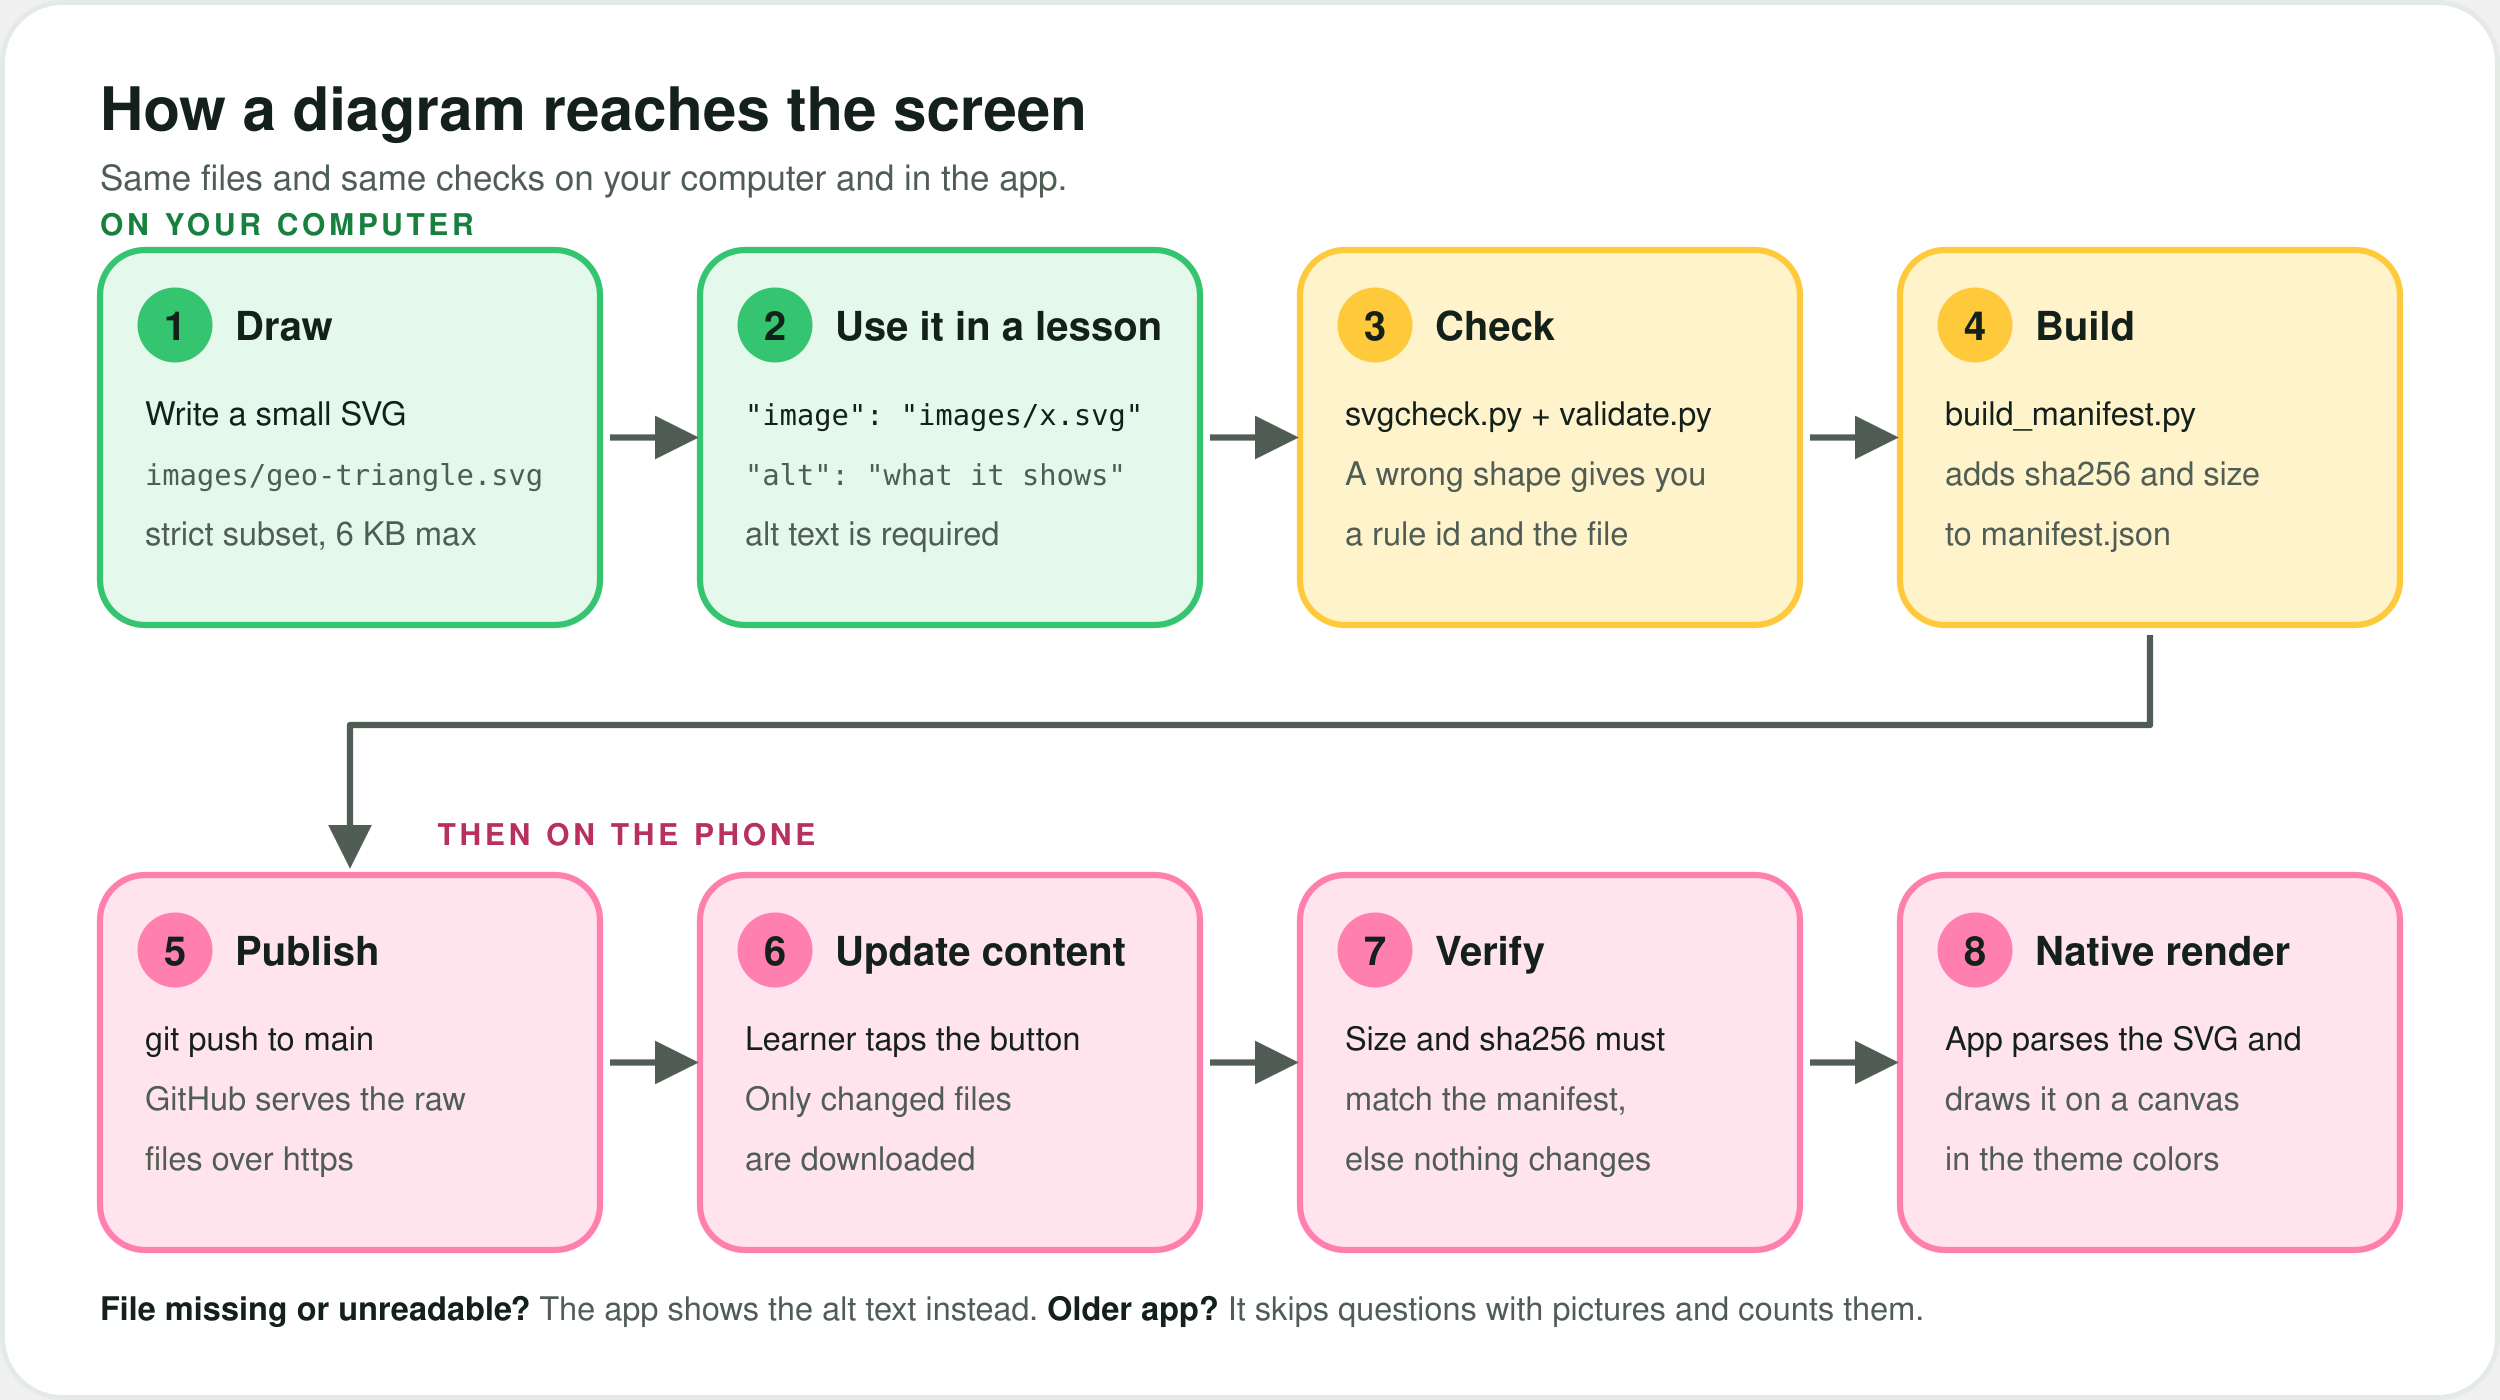
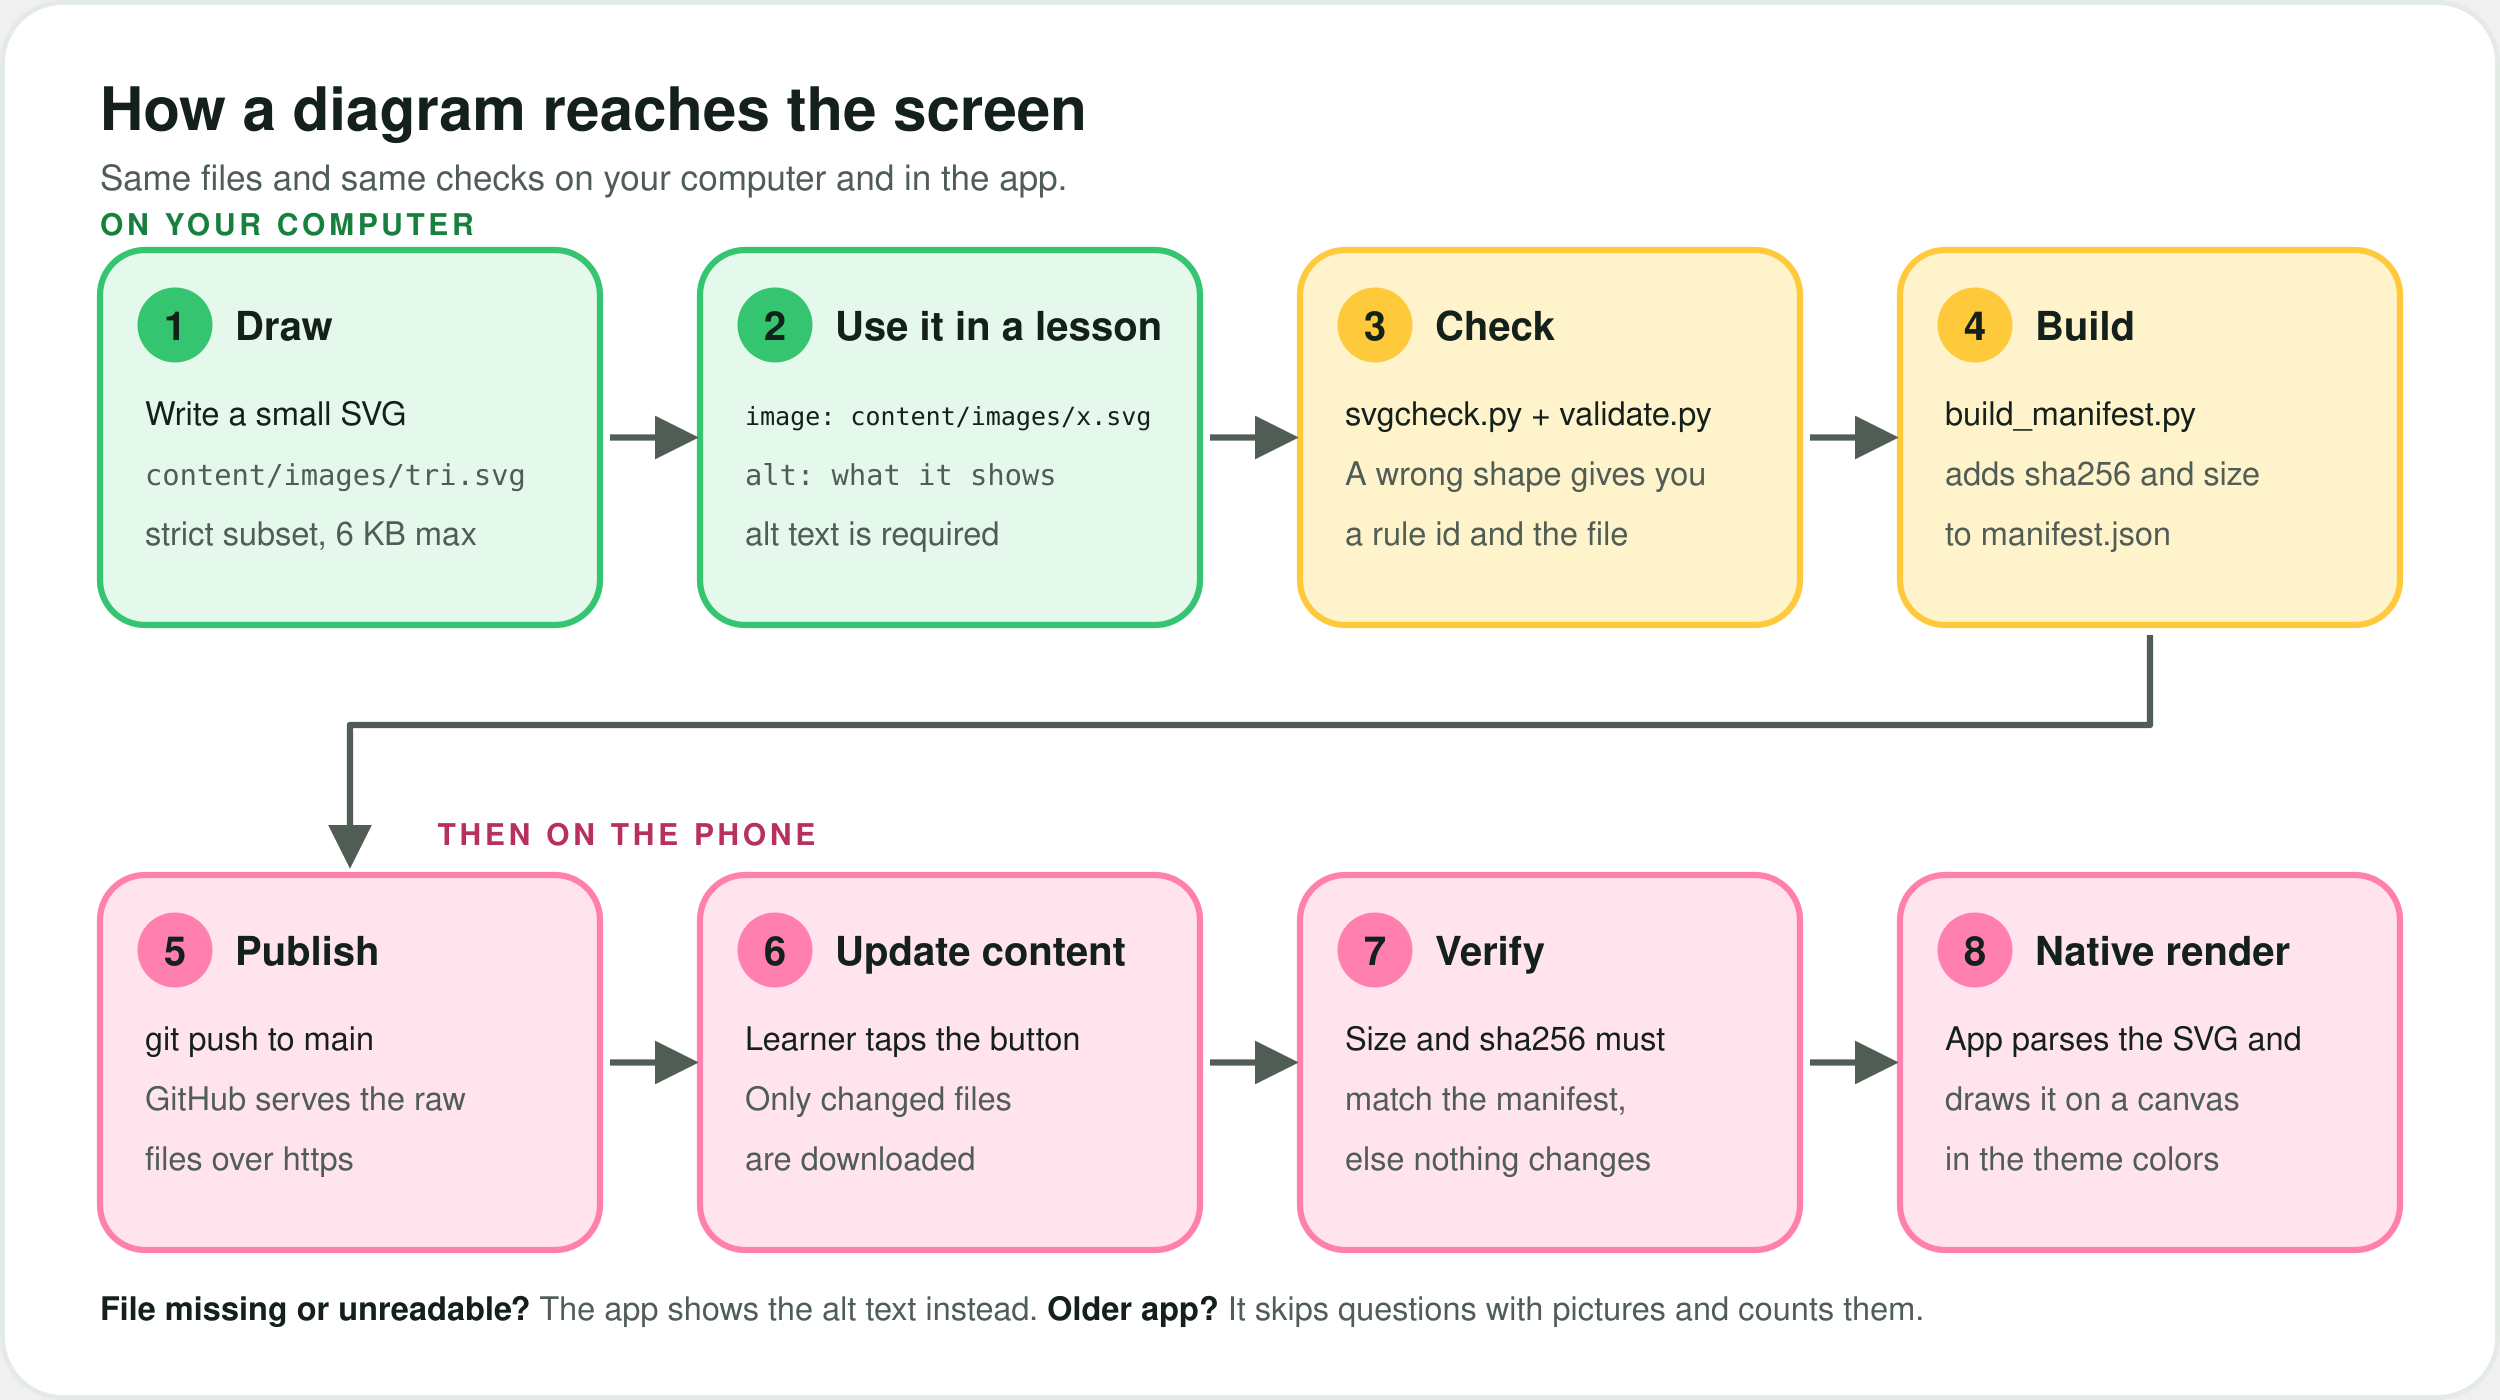
<svg xmlns="http://www.w3.org/2000/svg" viewBox="0 0 1000 560" font-family="Nunito, Helvetica, Arial, sans-serif">
  <defs>
    <marker id="a" viewBox="0 0 10 10" refX="8" refY="5" markerWidth="7" markerHeight="7" orient="auto-start-reverse">
      <path d="M0 0 L10 5 L0 10 z" fill="#4F5D55" />
    </marker>
  </defs>
  <rect x="1" y="1" width="998" height="558" rx="24" fill="#FFFFFF" stroke="#E4EAE6" stroke-width="2" />
  <text x="40" y="52" font-size="24" font-weight="800" fill="#14201A">How a diagram reaches the screen</text>
  <text x="40" y="76" font-size="14" fill="#4F5D55">Same files and same checks on your computer and in the app.</text>
  <text x="40" y="94" font-size="12" font-weight="800" letter-spacing="1.5" fill="#17803F">ON YOUR COMPUTER</text>
  <text x="175" y="338" font-size="12" font-weight="800" letter-spacing="1.5" fill="#B8305F">THEN ON THE PHONE</text>
  <rect x="40" y="100" width="200" height="150" rx="18" fill="#E4F8EC" stroke="#35C46F" stroke-width="2.5" />
  <circle cx="70" cy="130" r="15" fill="#35C46F" />
  <text x="70" y="136" font-size="16" font-weight="800" text-anchor="middle" fill="#14201A">1</text>
  <text x="94" y="136" font-size="16" font-weight="800" fill="#14201A">Draw</text>
  <text x="58" y="170" font-size="13" fill="#14201A">Write a small SVG</text>
-   <text x="58" y="194" font-size="11.5" font-family="Menlo, Consolas, monospace" fill="#4F5D55">images/geo-triangle.svg</text>
+   <text x="58" y="194" font-size="11.5" font-family="Menlo, Consolas, monospace" fill="#4F5D55">content/images/tri.svg</text>
  <text x="58" y="218" font-size="13" fill="#4F5D55">strict subset, 6 KB max</text>
  <rect x="280" y="100" width="200" height="150" rx="18" fill="#E4F8EC" stroke="#35C46F" stroke-width="2.5" />
  <circle cx="310" cy="130" r="15" fill="#35C46F" />
  <text x="310" y="136" font-size="16" font-weight="800" text-anchor="middle" fill="#14201A">2</text>
  <text x="334" y="136" font-size="16" font-weight="800" fill="#14201A">Use it in a lesson</text>
-   <text x="298" y="170" font-size="11.5" font-family="Menlo, Consolas, monospace" fill="#14201A">"image": "images/x.svg"</text>
-   <text x="298" y="194" font-size="11.5" font-family="Menlo, Consolas, monospace" fill="#4F5D55">"alt": "what it shows"</text>
+   <text x="298" y="170" font-size="10" font-family="Menlo, Consolas, monospace" fill="#14201A">image: content/images/x.svg</text>
+   <text x="298" y="194" font-size="11.5" font-family="Menlo, Consolas, monospace" fill="#4F5D55">alt: what it shows</text>
  <text x="298" y="218" font-size="13" fill="#4F5D55">alt text is required</text>
  <rect x="520" y="100" width="200" height="150" rx="18" fill="#FFF3CC" stroke="#FFC93C" stroke-width="2.5" />
  <circle cx="550" cy="130" r="15" fill="#FFC93C" />
  <text x="550" y="136" font-size="16" font-weight="800" text-anchor="middle" fill="#14201A">3</text>
  <text x="574" y="136" font-size="16" font-weight="800" fill="#14201A">Check</text>
  <text x="538" y="170" font-size="13" fill="#14201A">svgcheck.py + validate.py</text>
  <text x="538" y="194" font-size="13" fill="#4F5D55">A wrong shape gives you</text>
  <text x="538" y="218" font-size="13" fill="#4F5D55">a rule id and the file</text>
  <rect x="760" y="100" width="200" height="150" rx="18" fill="#FFF3CC" stroke="#FFC93C" stroke-width="2.5" />
  <circle cx="790" cy="130" r="15" fill="#FFC93C" />
  <text x="790" y="136" font-size="16" font-weight="800" text-anchor="middle" fill="#14201A">4</text>
  <text x="814" y="136" font-size="16" font-weight="800" fill="#14201A">Build</text>
  <text x="778" y="170" font-size="13" fill="#14201A">build_manifest.py</text>
  <text x="778" y="194" font-size="13" fill="#4F5D55">adds sha256 and size</text>
  <text x="778" y="218" font-size="13" fill="#4F5D55">to manifest.json</text>
  <rect x="40" y="350" width="200" height="150" rx="18" fill="#FFE4EE" stroke="#FF7FAE" stroke-width="2.5" />
  <circle cx="70" cy="380" r="15" fill="#FF7FAE" />
  <text x="70" y="386" font-size="16" font-weight="800" text-anchor="middle" fill="#14201A">5</text>
  <text x="94" y="386" font-size="16" font-weight="800" fill="#14201A">Publish</text>
  <text x="58" y="420" font-size="13" fill="#14201A">git push to main</text>
  <text x="58" y="444" font-size="13" fill="#4F5D55">GitHub serves the raw</text>
  <text x="58" y="468" font-size="13" fill="#4F5D55">files over https</text>
  <rect x="280" y="350" width="200" height="150" rx="18" fill="#FFE4EE" stroke="#FF7FAE" stroke-width="2.5" />
  <circle cx="310" cy="380" r="15" fill="#FF7FAE" />
  <text x="310" y="386" font-size="16" font-weight="800" text-anchor="middle" fill="#14201A">6</text>
  <text x="334" y="386" font-size="16" font-weight="800" fill="#14201A">Update content</text>
  <text x="298" y="420" font-size="13" fill="#14201A">Learner taps the button</text>
  <text x="298" y="444" font-size="13" fill="#4F5D55">Only changed files</text>
  <text x="298" y="468" font-size="13" fill="#4F5D55">are downloaded</text>
  <rect x="520" y="350" width="200" height="150" rx="18" fill="#FFE4EE" stroke="#FF7FAE" stroke-width="2.5" />
  <circle cx="550" cy="380" r="15" fill="#FF7FAE" />
  <text x="550" y="386" font-size="16" font-weight="800" text-anchor="middle" fill="#14201A">7</text>
  <text x="574" y="386" font-size="16" font-weight="800" fill="#14201A">Verify</text>
  <text x="538" y="420" font-size="13" fill="#14201A">Size and sha256 must</text>
  <text x="538" y="444" font-size="13" fill="#4F5D55">match the manifest,</text>
  <text x="538" y="468" font-size="13" fill="#4F5D55">else nothing changes</text>
  <rect x="760" y="350" width="200" height="150" rx="18" fill="#FFE4EE" stroke="#FF7FAE" stroke-width="2.5" />
  <circle cx="790" cy="380" r="15" fill="#FF7FAE" />
  <text x="790" y="386" font-size="16" font-weight="800" text-anchor="middle" fill="#14201A">8</text>
  <text x="814" y="386" font-size="16" font-weight="800" fill="#14201A">Native render</text>
  <text x="778" y="420" font-size="13" fill="#14201A">App parses the SVG and</text>
  <text x="778" y="444" font-size="13" fill="#4F5D55">draws it on a canvas</text>
  <text x="778" y="468" font-size="13" fill="#4F5D55">in the theme colors</text>
  <line x1="244" y1="175" x2="276" y2="175" stroke="#4F5D55" stroke-width="2.5" marker-end="url(#a)" />
  <line x1="484" y1="175" x2="516" y2="175" stroke="#4F5D55" stroke-width="2.5" marker-end="url(#a)" />
  <line x1="724" y1="175" x2="756" y2="175" stroke="#4F5D55" stroke-width="2.5" marker-end="url(#a)" />
  <line x1="244" y1="425" x2="276" y2="425" stroke="#4F5D55" stroke-width="2.5" marker-end="url(#a)" />
  <line x1="484" y1="425" x2="516" y2="425" stroke="#4F5D55" stroke-width="2.5" marker-end="url(#a)" />
  <line x1="724" y1="425" x2="756" y2="425" stroke="#4F5D55" stroke-width="2.5" marker-end="url(#a)" />
  <path d="M860 254 L860 290 L140 290 L140 344" fill="none" stroke="#4F5D55" stroke-width="2.5" stroke-linejoin="round" marker-end="url(#a)" />
  <text x="40" y="528" font-size="13" fill="#4F5D55">
    <tspan font-weight="800" fill="#14201A">File missing or unreadable?</tspan> The app shows the alt text instead.   <tspan font-weight="800" fill="#14201A">Older app?</tspan> It skips questions with pictures and counts them.</text>
</svg>
